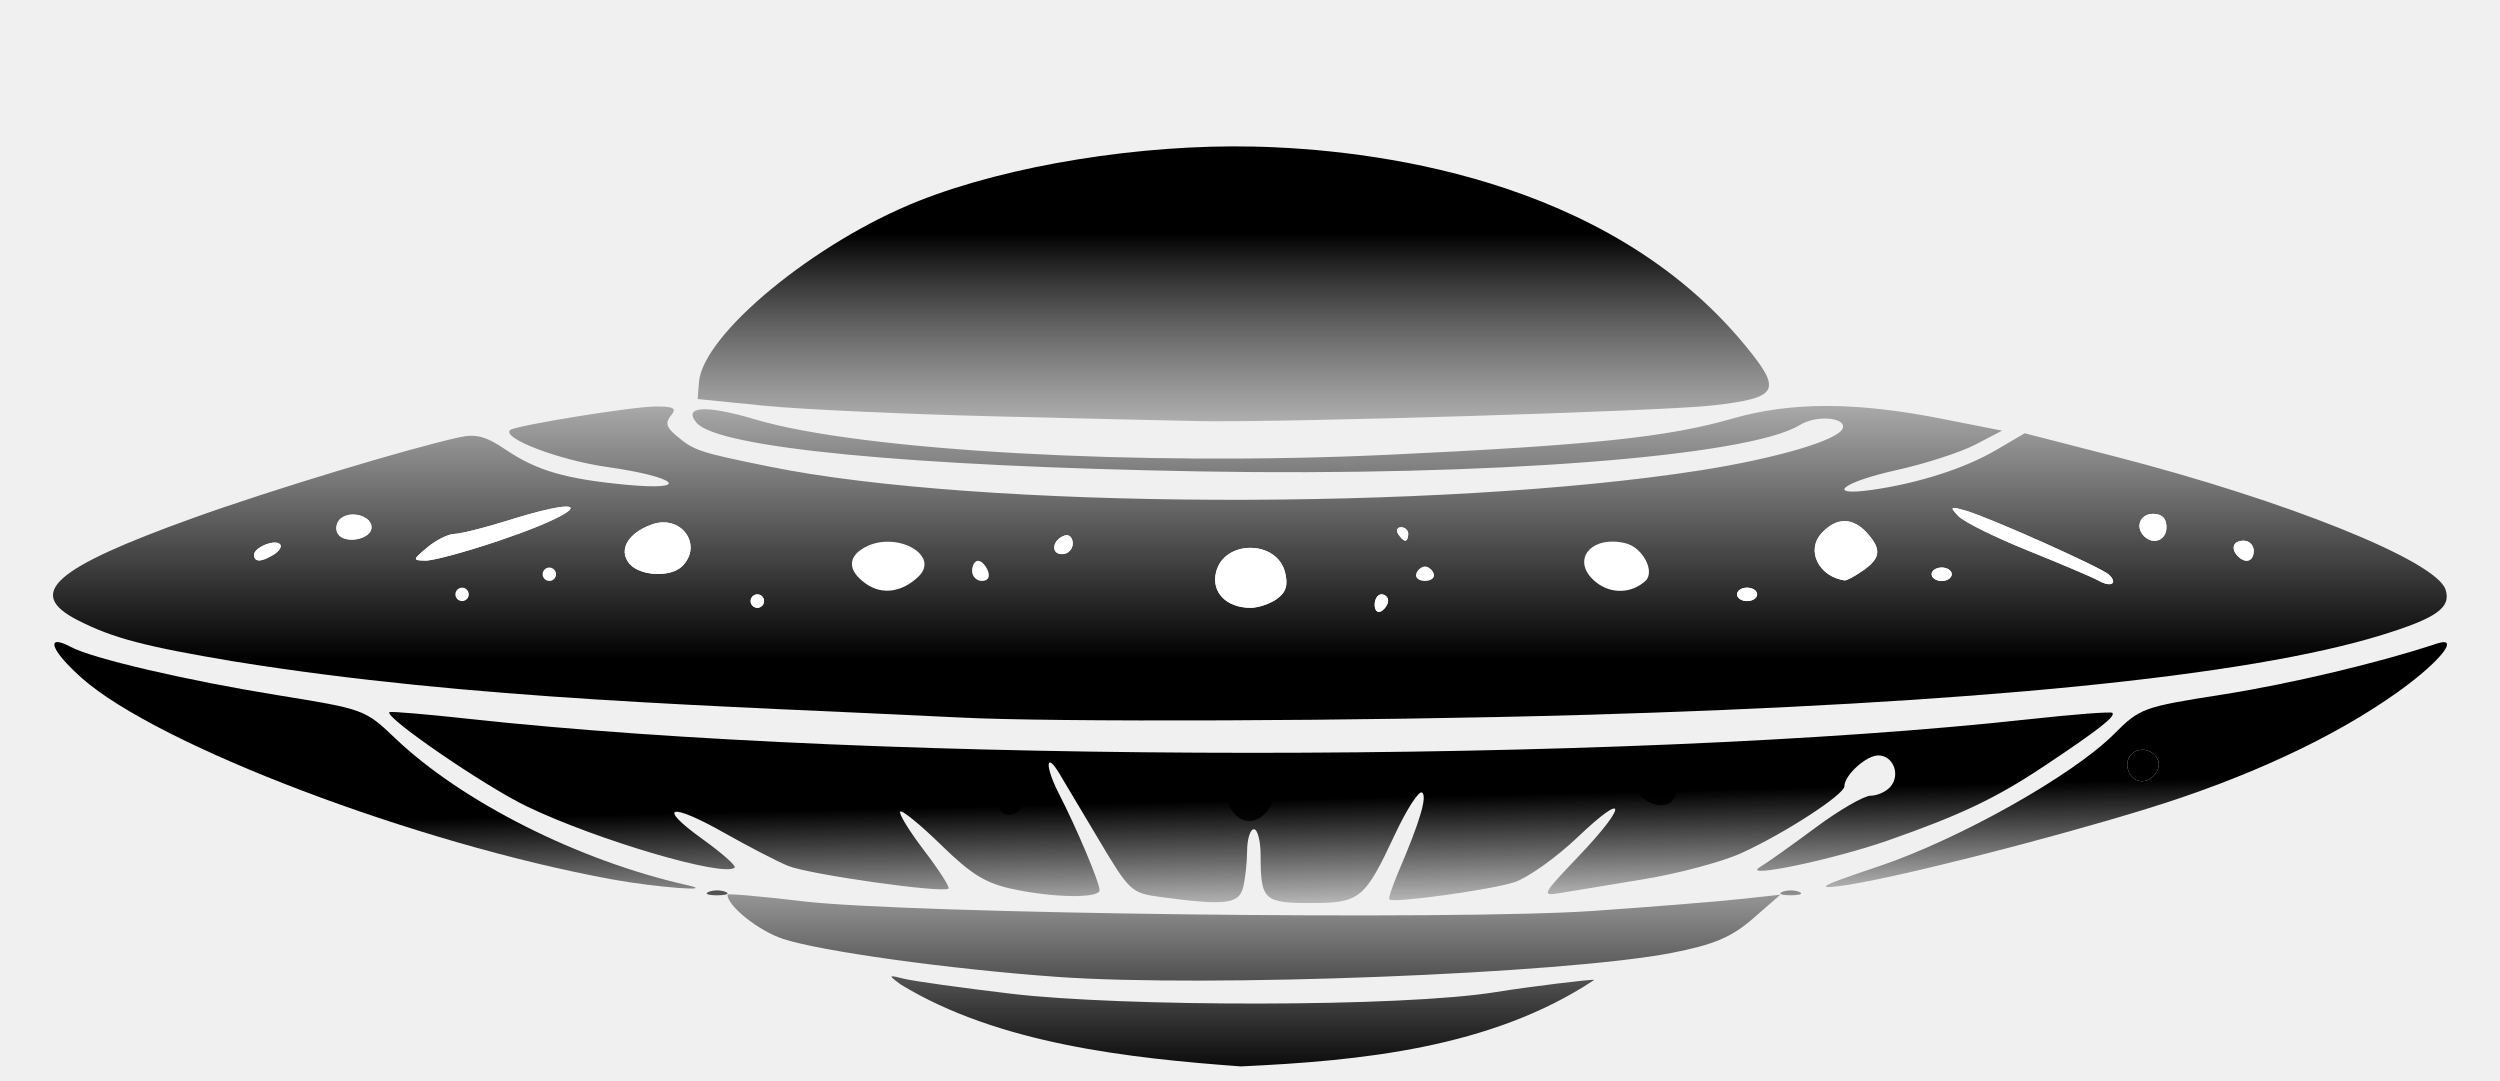
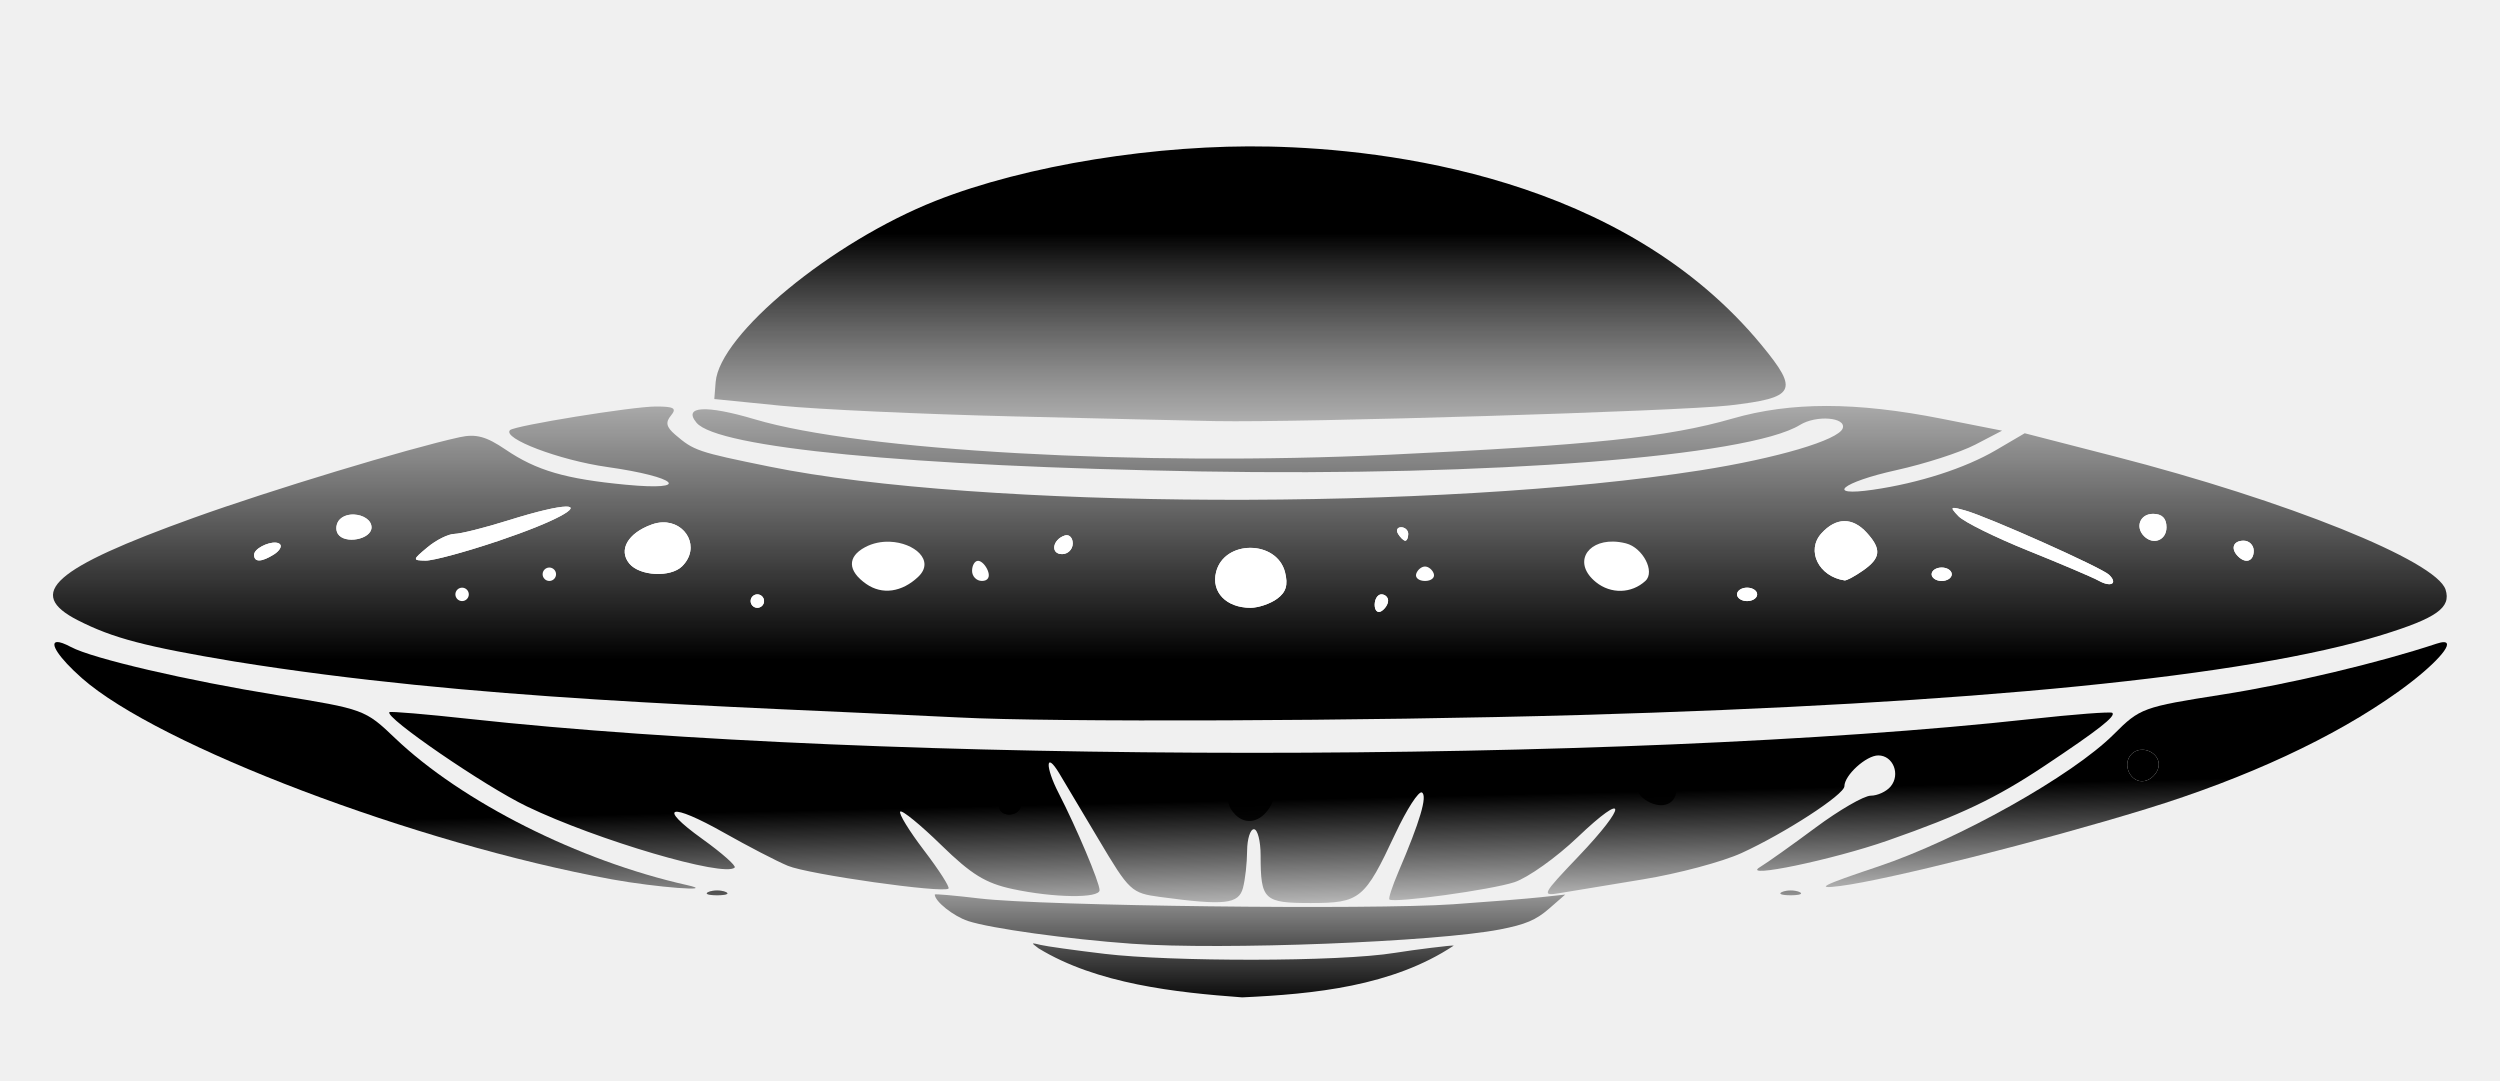
<svg xmlns="http://www.w3.org/2000/svg" xmlns:xlink="http://www.w3.org/1999/xlink" version="1.1" id="svg1" width="356.778" height="154.187" viewBox="0 0 356.778 154.187">
  <defs id="defs1">
    <linearGradient id="linearGradient9">
      <stop style="stop-color:#000000;stop-opacity:1;" offset="0" id="stop9" />
      <stop style="stop-color:#000000;stop-opacity:0;" offset="1" id="stop10" />
    </linearGradient>
    <linearGradient id="linearGradient5">
      <stop style="stop-color:#000000;stop-opacity:1;" offset="0" id="stop5" />
      <stop style="stop-color:#000000;stop-opacity:0;" offset="1" id="stop6" />
    </linearGradient>
    <linearGradient id="linearGradient3">
      <stop style="stop-color:#000000;stop-opacity:1" offset="0" id="stop3" />
      <stop style="stop-color:#000000;stop-opacity:0;" offset="1" id="stop4" />
    </linearGradient>
    <linearGradient id="linearGradient1">
      <stop style="stop-color:#000000;stop-opacity:1" offset="0" id="stop1" />
      <stop style="stop-color:#808080;stop-opacity:0.184" offset="1" id="stop2" />
    </linearGradient>
-     <linearGradient xlink:href="#linearGradient1" id="linearGradient2" x1="178.683" y1="26.507" x2="178.683" y2="78.192" gradientUnits="userSpaceOnUse" gradientTransform="matrix(1.053276,0,0,0.7527048,-9.37716,13.36165)" />
+     <linearGradient xlink:href="#linearGradient1" id="linearGradient2" x1="178.683" y1="26.507" x2="178.683" y2="78.192" gradientUnits="userSpaceOnUse" gradientTransform="matrix(1.053276,0,0,0.7527048,-6.999044,13.36165)" />
    <linearGradient xlink:href="#linearGradient3" id="linearGradient4" x1="171.465" y1="94.17" x2="171.465" y2="42.688" gradientUnits="userSpaceOnUse" />
    <linearGradient xlink:href="#linearGradient5" id="linearGradient6" x1="178.505" y1="114.227" x2="178.946" y2="133.789" gradientUnits="userSpaceOnUse" />
-     <linearGradient xlink:href="#linearGradient9" id="linearGradient10" x1="177.074" y1="154.187" x2="177.074" y2="111.503" gradientUnits="userSpaceOnUse" />
+     <linearGradient xlink:href="#linearGradient9" id="linearGradient10" x1="177.074" y1="152.187" x2="177.074" y2="111.503" gradientUnits="userSpaceOnUse" />
+     <linearGradient xlink:href="#linearGradient9" id="linearGradient7" gradientUnits="userSpaceOnUse" x1="177.074" y1="154.187" x2="177.074" y2="111.503" />
+     <linearGradient xlink:href="#linearGradient9" id="linearGradient8" gradientUnits="userSpaceOnUse" x1="177.074" y1="154.187" x2="177.074" y2="111.503" />
  </defs>
  <path d="m 260.706,57.935 c -4.893,0 -9.298,0.597 -13.463,1.799 -9.205,2.658 -20.05,3.799 -49.053,5.162 -35.475,1.667 -75.369,-0.561 -90.455,-5.052 -6.994,-2.082 -10.305,-1.891 -8.338,0.479 2.967,3.575 30.342,6.222 71.888,6.954 41.385,0.729 78.312,-2.136 85.598,-6.64 2.315,-1.431 6.618,-1.09 6.094,0.484 -0.557,1.67 -9.438,4.295 -20.288,5.996 C 205.548,72.943 139.699,72.681 109.809,66.589 99.555,64.5 99.025,64.32 96.355,62.028 95.086,60.938 94.94,60.28 95.753,59.301 c 0.863,-1.04 0.444,-1.289 -2.157,-1.289 -3.313,0 -20.171,2.734 -20.807,3.37 -1.177,1.177 7.037,4.293 13.87,5.263 10.072,1.43 12.178,3.434 2.66,2.531 C 80.706,68.359 76.555,67.146 72.168,64.169 69.375,62.274 67.926,61.884 65.59,62.396 58.203,64.014 38.58,69.961 27.675,73.886 7.58,81.117 3.557,84.676 11.124,88.527 c 5.004,2.547 9.545,3.741 22.351,5.88 34.179,5.5 68.83,6.267 103.336,7.981 v 0 c 13.335,0.7 58.15,0.524 88.579,-0.348 56.293,-1.613 95.391,-5.51 114.51,-11.415 7.848,-2.424 9.928,-3.903 9.112,-6.473 -1.304,-4.11 -22.603,-12.682 -47.312,-19.04 l -12.75,-3.281 -4.113,2.411 c -4.408,2.583 -10.982,4.701 -17.551,5.652 -6.951,1.007 -4.468,-1.07 3.352,-2.802 4.082,-0.904 9.145,-2.54 11.252,-3.636 l 3.83,-1.994 -8.619,-1.704 c -6.122,-1.21 -11.503,-1.818 -16.395,-1.822 z M 80.747,72.296 c 2.254,-0.04 -1.112,2.018 -9.516,4.859 -4.684,1.583 -9.404,2.866 -10.491,2.849 -1.902,-0.031 -1.89,-0.102 0.286,-1.915 1.243,-1.036 2.967,-1.887 3.83,-1.897 0.863,-0.01 4.3,-0.869 7.638,-1.915 4.347,-1.363 7.071,-1.96 8.252,-1.981 z m 198.056,0.189 c 0.241,-0.018 0.776,0.116 1.65,0.365 3.393,0.967 19.453,8.142 20.525,9.17 1.302,1.248 0.298,1.841 -1.455,0.86 -0.826,-0.462 -5.348,-2.388 -10.047,-4.279 -4.7,-1.892 -9.19,-4.113 -9.98,-4.936 -0.766,-0.798 -1.044,-1.153 -0.692,-1.18 z m 28.463,0.847 c 1.277,0 1.915,0.638 1.915,1.915 0,1.846 -1.875,2.594 -3.193,1.276 -1.318,-1.318 -0.568,-3.191 1.277,-3.191 z m -256.738,0.099 c 1.258,0.052 2.491,0.764 2.491,1.829 0,1.722 -3.855,2.455 -4.807,0.915 -0.373,-0.603 -0.242,-1.529 0.288,-2.059 0.51,-0.51 1.273,-0.716 2.027,-0.685 z m -11.188,4.006 c 0.262,0.017 0.479,0.09 0.621,0.232 0.304,0.304 -0.079,0.956 -0.855,1.446 -1.791,1.132 -2.845,1.155 -2.845,0.063 0,-0.863 1.945,-1.818 3.079,-1.741 z" id="path931" style="fill:url(#linearGradient4);stroke-width:0.958" />
-   <g id="g8" style="fill:url(#linearGradient10)">
-     <path d="m 127.323,139.33 c 0.21,-0.014 0.771,0.12 1.71,0.354 1.317,0.328 8.212,1.291 15.322,2.138 15.543,1.851 55.703,1.957 69.172,-0.25 4.477,-0.733 13.808,-1.877 13.989,-1.725 -14.648,9.724 -33.366,11.555 -50.441,12.341 -15.81,-1.163 -34.61,-3.191 -48.52,-11.683 -1.097,-0.812 -1.538,-1.153 -1.231,-1.175 z" id="path1093" style="fill:url(#linearGradient10);stroke-width:0.958" />
-     <path d="m 103.815,127.675 c 0,-0.183 4.83,0.242 10.733,0.946 14.947,1.783 93.303,2.737 112.842,1.375 8.296,-0.578 17.695,-1.334 20.886,-1.68 l 5.802,-0.63 -3.912,3.404 c -3.06,2.663 -5.584,3.729 -11.603,4.9 -15.33,2.982 -66.197,4.962 -87.754,3.417 -15.315,-1.098 -33.709,-3.65 -39.07,-5.42 -3.48,-1.149 -7.923,-4.689 -7.923,-6.312 z" id="path1079" style="fill:url(#linearGradient10);stroke-width:1.054" />
+   <g id="g8" style="fill:url(#linearGradient10)" transform="matrix(0.598793,0,0,0.598793,71.23757,51.20687)">
+     <path d="m 127.323,139.33 c 0.21,-0.014 0.771,0.12 1.71,0.354 1.317,0.328 8.212,1.291 15.322,2.138 15.543,1.851 55.703,1.957 69.172,-0.25 4.477,-0.733 13.808,-1.877 13.989,-1.725 -14.648,9.724 -33.366,11.555 -50.441,12.341 -15.81,-1.163 -34.61,-3.191 -48.52,-11.683 -1.097,-0.812 -1.538,-1.153 -1.231,-1.175 z" id="path1093" style="fill:url(#linearGradient7);stroke-width:0.958" />
+     <path d="m 103.815,127.675 c 0,-0.183 4.83,0.242 10.733,0.946 14.947,1.783 93.303,2.737 112.842,1.375 8.296,-0.578 17.695,-1.334 20.886,-1.68 l 5.802,-0.63 -3.912,3.404 c -3.06,2.663 -5.584,3.729 -11.603,4.9 -15.33,2.982 -66.197,4.962 -87.754,3.417 -15.315,-1.098 -33.709,-3.65 -39.07,-5.42 -3.48,-1.149 -7.923,-4.689 -7.923,-6.312 z" id="path1079" style="fill:url(#linearGradient8);stroke-width:1.054" />
  </g>
  <path d="m 197.14,84.823 c -0.527,0 -0.958,0.671 -0.958,1.493 0,0.821 0.431,1.227 0.958,0.901 0.527,-0.325 0.958,-0.999 0.958,-1.494 0,-0.496 -0.431,-0.9 -0.958,-0.9 z" style="fill:#ffffff;stroke-width:0.958" id="path987" />
  <path d="m 197.14,84.823 c 0.527,0 0.958,0.404 0.958,0.9 0,0.496 -0.431,1.169 -0.958,1.494 -0.527,0.325 -0.958,-0.08 -0.958,-0.901 -1e-4,-0.821 0.431,-1.493 0.958,-1.493 z" style="fill:#ffffff;stroke-width:0.958" id="path986" />
  <path d="m 108.082,84.823 c -0.527,0 -0.958,0.431 -0.958,0.958 0,0.527 0.431,0.958 0.958,0.958 0.527,0 0.958,-0.431 0.958,-0.958 0,-0.527 -0.431,-0.958 -0.958,-0.958 z" style="fill:#ffffff;stroke-width:0.958" id="path985" />
  <path d="m 108.082,84.823 c 0.527,0 0.958,0.431 0.958,0.958 0,0.527 -0.431,0.958 -0.958,0.958 -0.527,0 -0.958,-0.431 -0.958,-0.958 -9e-5,-0.527 0.431,-0.958 0.958,-0.958 z" style="fill:#ffffff;stroke-width:0.958" id="path984" />
  <path d="m 249.33,83.866 c -0.79,0 -1.436,0.431 -1.436,0.958 0,0.527 0.646,0.958 1.436,0.958 0.79,0 1.436,-0.431 1.436,-0.958 0,-0.527 -0.646,-0.958 -1.436,-0.958 z" style="fill:#ffffff;stroke-width:0.958" id="path981" />
  <path d="m 249.33,83.866 c 0.79,0 1.436,0.431 1.436,0.958 -1e-4,0.527 -0.646,0.958 -1.436,0.958 -0.79,0 -1.436,-0.431 -1.436,-0.958 0,-0.527 0.646,-0.958 1.436,-0.958 z" style="fill:#ffffff;stroke-width:0.958" id="path980" />
  <path d="m 65.947,83.866 c -0.527,0 -0.958,0.431 -0.958,0.958 0,0.527 0.431,0.958 0.958,0.958 0.527,0 0.958,-0.431 0.958,-0.958 0,-0.527 -0.431,-0.958 -0.958,-0.958 z" style="fill:#ffffff;stroke-width:0.958" id="path979" />
  <path d="m 277.101,80.993 c -0.79,0 -1.436,0.431 -1.436,0.958 0,0.527 0.646,0.958 1.436,0.958 0.79,0 1.436,-0.431 1.436,-0.958 0,-0.527 -0.646,-0.958 -1.436,-0.958 z" style="fill:#ffffff;stroke-width:0.958" id="path974" />
  <path d="m 78.396,80.993 c -0.527,0 -0.958,0.431 -0.958,0.958 0,0.527 0.431,0.958 0.958,0.958 0.527,0 0.958,-0.431 0.958,-0.958 0,-0.527 -0.431,-0.958 -0.958,-0.958 z" style="fill:#ffffff;stroke-width:0.958" id="path973" />
  <path d="m 203.365,80.849 c -0.5,0 -1.064,0.463 -1.253,1.029 -0.189,0.566 0.375,1.031 1.253,1.031 0.878,0 1.442,-0.464 1.253,-1.031 -0.189,-0.566 -0.753,-1.029 -1.253,-1.029 z" style="fill:#ffffff;stroke-width:0.958" id="path972" />
  <path d="m 139.581,80.035 c -0.47,0 -0.855,0.646 -0.855,1.436 0,0.79 0.633,1.436 1.406,1.436 0.857,0 1.191,-0.561 0.855,-1.436 -0.303,-0.79 -0.936,-1.436 -1.407,-1.436 z" style="fill:#ffffff;stroke-width:0.958" id="path970" />
  <path d="m 178.472,78.185 c -2.17,-0.011 -4.34,1.135 -4.921,3.449 -0.718,2.86 1.443,5.104 4.915,5.104 1.115,0 2.819,-0.579 3.787,-1.287 v 0 c 1.28,-0.936 1.592,-1.964 1.139,-3.767 -0.582,-2.319 -2.751,-3.487 -4.921,-3.498 z" style="fill:#ffffff;stroke-width:0.958" id="path967" />
  <path d="m 39.34,77.437 c -1.134,-0.077 -3.079,0.878 -3.079,1.741 0,1.091 1.054,1.069 2.845,-0.063 0.775,-0.49 1.159,-1.141 0.855,-1.446 -0.141,-0.141 -0.359,-0.214 -0.621,-0.232 z" style="fill:#ffffff;stroke-width:0.958" id="path966" />
  <path d="m 126.978,77.31 c -1.174,-0.042 -2.41,0.186 -3.527,0.784 -2.555,1.367 -2.492,3.377 0.163,5.237 2.27,1.59 5.099,1.2 7.435,-1.023 2.425,-2.308 -0.547,-4.87 -4.07,-4.997 z" style="fill:#ffffff;stroke-width:0.958" id="path965" />
  <path d="m 230.242,77.29 c -3.9,-0.082 -5.736,3.155 -2.484,5.789 2.126,1.722 5.092,1.646 7.064,-0.181 1.418,-1.314 -0.372,-4.749 -2.791,-5.357 -0.633,-0.159 -1.233,-0.239 -1.79,-0.251 z" style="fill:#ffffff;stroke-width:0.958" id="path964" />
  <path d="m 320.194,77.162 c -1.495,0 -1.901,1.131 -0.799,2.233 1.102,1.102 2.235,0.699 2.235,-0.797 0,-0.79 -0.646,-1.436 -1.436,-1.436 z" style="fill:#ffffff;stroke-width:0.958" id="path962" />
  <path d="m 320.194,77.162 c 0.79,0 1.436,0.646 1.436,1.436 0,1.495 -1.133,1.899 -2.235,0.797 -1.102,-1.102 -0.697,-2.233 0.799,-2.233 z" style="fill:#ffffff;stroke-width:0.958" id="path961" />
  <path d="m 152.181,76.379 c -0.074,0 -0.15,0.019 -0.228,0.045 -1.776,0.592 -2.071,2.654 -0.38,2.654 0.834,0 1.517,-0.683 1.517,-1.517 0,-0.73 -0.392,-1.212 -0.909,-1.182 z" style="fill:#ffffff;stroke-width:0.958" id="path958" />
  <path d="m 152.181,76.379 c 0.517,-0.031 0.909,0.452 0.909,1.182 -1e-4,0.834 -0.683,1.517 -1.517,1.517 -1.691,0 -1.396,-2.062 0.38,-2.654 0.079,-0.026 0.154,-0.04 0.228,-0.045 z m 26.291,1.807 c 2.17,0.011 4.339,1.178 4.921,3.498 0.452,1.803 0.141,2.831 -1.139,3.767 v 0 c -0.968,0.708 -2.672,1.287 -3.787,1.287 -3.472,0 -5.633,-2.244 -4.915,-5.104 0.581,-2.314 2.751,-3.46 4.921,-3.449 z" style="fill:#ffffff;stroke-width:0.958" id="path957" />
  <path d="m 199.957,75.247 c -0.558,0 -0.748,0.431 -0.423,0.958 0.325,0.527 0.781,0.958 1.014,0.958 0.232,0 0.423,-0.431 0.423,-0.958 0,-0.527 -0.456,-0.958 -1.014,-0.958 z" style="fill:#ffffff;stroke-width:0.958" id="path954" />
  <path d="m 199.957,75.247 c 0.558,0 1.014,0.431 1.014,0.958 -9e-5,0.527 -0.19,0.958 -0.423,0.958 -0.232,0 -0.688,-0.431 -1.014,-0.958 -0.326,-0.527 -0.135,-0.958 0.423,-0.958 z" style="fill:#ffffff;stroke-width:0.958" id="path953" />
  <path d="m 94.545,74.548 c -0.479,0.015 -0.984,0.11 -1.504,0.296 -3.434,1.224 -4.832,3.649 -3.221,5.59 1.485,1.789 5.899,2.003 7.536,0.367 2.655,-2.656 0.544,-6.361 -2.811,-6.253 z" style="fill:#ffffff;stroke-width:0.958" id="path952" />
  <path d="m 94.545,74.548 c 3.356,-0.108 5.467,3.597 2.811,6.253 -1.637,1.637 -6.051,1.422 -7.536,-0.367 -1.611,-1.941 -0.214,-4.366 3.221,-5.59 0.52,-0.185 1.024,-0.28 1.504,-0.296 z" style="fill:#ffffff;stroke-width:0.958" id="path951" />
  <path d="m 263.195,74.37 c -1.104,0.014 -2.215,0.6 -3.26,1.754 -2.214,2.446 -0.385,6.154 3.307,6.707 0.278,0.041 1.463,-0.594 2.633,-1.414 2.541,-1.779 2.668,-3.031 0.544,-5.377 -1.021,-1.128 -2.12,-1.685 -3.224,-1.67 z" style="fill:#ffffff;stroke-width:0.958" id="path950" />
  <path d="m 263.195,74.37 c 1.104,-0.014 2.204,0.542 3.224,1.67 2.124,2.346 1.996,3.598 -0.544,5.377 -1.171,0.82 -2.356,1.455 -2.633,1.414 -3.692,-0.553 -5.52,-4.261 -3.307,-6.707 1.045,-1.155 2.156,-1.74 3.26,-1.754 z m 13.906,6.623 c 0.79,0 1.436,0.431 1.436,0.958 -9e-5,0.527 -0.646,0.958 -1.436,0.958 -0.79,0 -1.436,-0.431 -1.436,-0.958 0,-0.527 0.646,-0.958 1.436,-0.958 z" style="fill:#ffffff;stroke-width:0.958" id="path949" />
  <path d="m 50.528,73.431 c -0.755,-0.032 -1.517,0.174 -2.027,0.685 -0.53,0.53 -0.661,1.457 -0.288,2.059 0.952,1.54 4.807,0.807 4.807,-0.915 0,-1.065 -1.234,-1.777 -2.491,-1.829 z" style="fill:#ffffff;stroke-width:0.958" id="path948" />
  <path d="m 307.266,73.332 c -1.846,0 -2.596,1.873 -1.277,3.191 1.318,1.318 3.193,0.57 3.193,-1.276 0,-1.277 -0.638,-1.915 -1.915,-1.915 z" style="fill:#ffffff;stroke-width:0.958" id="path947" />
  <path d="m 278.803,72.485 c -0.352,0.027 -0.075,0.382 0.692,1.18 0.79,0.823 5.28,3.044 9.98,4.936 4.7,1.892 9.221,3.817 10.047,4.279 1.753,0.981 2.757,0.388 1.455,-0.86 -1.072,-1.028 -17.132,-8.203 -20.525,-9.17 -0.874,-0.249 -1.409,-0.383 -1.65,-0.365 z" style="fill:#ffffff;stroke-width:0.958" id="path946" />
  <path d="m 80.747,72.296 c -1.181,0.021 -3.905,0.618 -8.252,1.981 -3.339,1.047 -6.775,1.908 -7.638,1.915 -0.863,0.01 -2.587,0.861 -3.83,1.897 -2.177,1.813 -2.188,1.885 -0.286,1.915 1.086,0.017 5.806,-1.265 10.491,-2.849 8.404,-2.841 11.771,-4.899 9.516,-4.859 z" style="fill:#ffffff;stroke-width:0.958" id="path945" />
  <g id="g4" style="fill:url(#linearGradient6)">
    <path d="m 255.555,127.082 c -0.434,0 -0.868,0.067 -1.197,0.2 -0.658,0.266 -0.12,0.483 1.197,0.483 1.317,0 1.855,-0.217 1.197,-0.483 -0.329,-0.133 -0.763,-0.2 -1.197,-0.2 z" id="path1074" style="fill:url(#linearGradient6);stroke-width:0.958" />
    <path d="m 255.555,127.082 c 0.434,0 0.868,0.067 1.197,0.2 0.658,0.266 0.12,0.483 -1.197,0.483 -1.317,0 -1.855,-0.217 -1.197,-0.483 0.329,-0.133 0.763,-0.2 1.197,-0.2 z" id="path1073" style="fill:url(#linearGradient6);stroke-width:0.958" />
    <path d="m 102.337,127.082 c -0.434,0 -0.868,0.067 -1.197,0.2 -0.658,0.266 -0.12,0.483 1.197,0.483 1.317,0 1.855,-0.217 1.197,-0.483 -0.329,-0.133 -0.763,-0.2 -1.197,-0.2 z" id="path1072" style="fill:url(#linearGradient6);stroke-width:0.958" />
    <path d="m 102.337,127.082 c 0.434,0 0.868,0.067 1.197,0.2 0.658,0.266 0.12,0.483 -1.197,0.483 -1.317,0 -1.855,-0.217 -1.197,-0.483 0.329,-0.133 0.763,-0.2 1.197,-0.2 z" id="path1071" style="fill:url(#linearGradient6);stroke-width:0.958" />
    <path d="m 55.58,101.634 c -0.828,0.667 13.568,10.543 19.607,13.45 9.975,4.802 28.217,10.168 29.66,8.725 0.244,-0.244 -1.832,-2.079 -4.614,-4.077 -6.61,-4.749 -4.662,-5.279 3.153,-0.859 3.373,1.907 7.443,4.017 9.045,4.687 2.916,1.22 22.225,3.956 22.932,3.249 0.206,-0.206 -1.365,-2.656 -3.492,-5.445 -2.127,-2.789 -3.655,-5.283 -3.396,-5.542 0.259,-0.259 2.889,1.889 5.845,4.775 4.305,4.203 6.335,5.453 10.205,6.282 5.903,1.266 12.397,1.348 12.397,0.157 -1e-4,-1.095 -3.296,-8.908 -5.839,-13.84 -1.941,-3.764 -1.883,-6.088 0.071,-2.85 0.587,0.973 3.116,5.217 5.62,9.43 4.421,7.437 4.679,7.677 8.815,8.235 9.201,1.241 11.175,1.024 11.796,-1.292 0.318,-1.185 0.581,-3.555 0.591,-5.267 0.01,-1.712 0.444,-3.112 0.971,-3.112 0.527,0 0.958,1.688 0.958,3.752 0,6.339 0.465,6.782 7.135,6.782 7.051,0 7.699,-0.529 12.053,-9.832 1.66,-3.547 3.385,-6.221 3.834,-5.944 0.805,0.498 -0.267,4.116 -3.357,11.331 -0.87,2.032 -1.449,3.805 -1.287,3.939 0.653,0.539 14.552,-1.383 17.832,-2.465 1.929,-0.637 5.991,-3.526 9.026,-6.421 7.11,-6.782 7.186,-4.664 0.099,2.766 -5.178,5.429 -5.295,5.661 -2.633,5.207 1.532,-0.261 6.879,-1.144 11.882,-1.962 5.004,-0.818 11.324,-2.506 14.046,-3.752 6.204,-2.839 14.682,-8.345 14.682,-9.535 0,-1.571 3.107,-4.399 4.833,-4.399 2.116,0 3.198,2.709 1.769,4.431 -0.6,0.723 -1.878,1.315 -2.839,1.315 -0.961,0 -4.501,2.047 -7.869,4.549 -3.368,2.502 -6.947,5.044 -7.953,5.65 -2.837,1.709 10.414,-1.052 18.283,-3.81 10.42,-3.652 15.387,-6.019 22.321,-10.635 7.697,-5.125 10.235,-7.11 9.688,-7.575 -0.225,-0.192 -5.474,0.21 -11.667,0.89 -58.528,6.433 -163.941,6.416 -222.877,-0.034 -6.057,-0.663 -11.153,-1.092 -11.325,-0.954 z" id="path1004" style="fill:url(#linearGradient6);stroke-width:0.958" />
    <path d="m 348.75,91.644 c -0.239,-9.57e-4 -0.574,0.066 -1.01,0.211 -8.266,2.743 -20.916,5.748 -30.584,7.266 -11.366,1.785 -11.751,1.926 -15.494,5.669 -5.908,5.908 -22.211,15.055 -33.655,18.883 -8.031,2.686 -9.116,3.245 -5.383,2.768 6.754,-0.863 28.691,-6.386 43.684,-10.998 14.37,-4.421 26.799,-10.2 35.884,-16.683 5.249,-3.745 8.233,-7.11 6.557,-7.117 z m -42.934,15.354 c 1.265,0.053 2.49,1.108 2.228,2.469 -0.177,0.917 -1.073,1.814 -1.99,1.99 -1.979,0.381 -3.312,-2.385 -1.853,-3.844 0.456,-0.456 1.041,-0.639 1.616,-0.615 z" id="path993" style="stroke-width:0.958;fill:url(#linearGradient6);fill-opacity:1" />
    <path d="m 8.156,91.626 c -1.135,0.045 0.196,2.206 3.526,5.149 10.9,9.635 47.701,23.607 75.663,28.723 6.295,1.152 15.245,1.83 10.683,0.81 C 82.649,122.868 65.895,114.432 56.371,105.335 52.106,101.262 51.934,101.199 39.669,99.219 26.702,97.126 13.203,93.981 10.131,92.337 9.187,91.832 8.534,91.611 8.156,91.626 Z" id="path992" style="fill:url(#linearGradient6);stroke-width:0.958" />
    <path d="m 143.858,113.688 c -0.822,-0.032 -1.302,0.437 -1.302,1.3 0,1.666 2.83,1.677 3.163,0.013 0.104,-0.519 -0.565,-1.091 -1.487,-1.268 -0.131,-0.025 -0.257,-0.04 -0.374,-0.045 z" style="fill:url(#linearGradient6);stroke-width:0.958" id="path1038" />
    <path d="m 143.858,113.688 c 0.117,0 0.243,0.02 0.374,0.045 0.922,0.177 1.591,0.749 1.487,1.268 -0.333,1.664 -3.163,1.653 -3.163,-0.013 0,-0.863 0.479,-1.332 1.302,-1.3 z" style="fill:url(#linearGradient6);stroke-width:0.958" id="path1037" />
    <path d="m 178.315,111.29 c -2.485,-0.073 -4.289,2.705 -2.024,4.97 1.536,1.536 3.618,1.079 4.945,-1.089 0.846,-1.381 0.694,-2.004 -0.748,-3.075 -0.728,-0.541 -1.478,-0.786 -2.173,-0.806 z" style="fill:url(#linearGradient6);stroke-width:0.958" id="path1029" />
    <path d="m 237.057,109.929 c -0.473,-0.01 -1.017,0.081 -1.622,0.273 -2.331,0.74 -2.482,2.932 -0.288,4.16 2.164,1.211 4.128,0.348 4.128,-1.814 0,-1.684 -0.798,-2.593 -2.218,-2.618 z" style="fill:url(#linearGradient6);stroke-width:0.958" id="path1026" />
    <path d="m 120.724,109.88 c -1.418,0.05 -2.423,1.467 -1.76,3.195 0.729,1.898 4.919,1.577 4.919,-0.378 0,-0.733 -0.742,-1.799 -1.65,-2.372 -0.517,-0.326 -1.037,-0.462 -1.509,-0.445 z" style="fill:url(#linearGradient6);stroke-width:0.958" id="path1025" />
    <path d="m 221.081,109.721 c -0.527,0 -0.958,0.431 -0.958,0.958 0,0.527 0.431,0.958 0.958,0.958 0.527,0 0.958,-0.431 0.958,-0.958 0,-0.527 -0.431,-0.958 -0.958,-0.958 z" style="fill:url(#linearGradient6);stroke-width:0.958" id="path1024" />
    <path d="m 89.005,108.1 c -0.308,0.01 -0.619,0.055 -0.926,0.151 -2.196,0.697 -2.76,3.886 -0.825,4.666 2.408,0.972 4.623,0.597 5.188,-0.877 0.733,-1.911 -1.279,-3.976 -3.438,-3.941 z" style="fill:url(#linearGradient6);stroke-width:0.958" id="path1023" />
    <path d="m 305.816,106.998 c -0.575,-0.024 -1.16,0.159 -1.616,0.615 -1.459,1.459 -0.126,4.225 1.853,3.844 0.917,-0.177 1.814,-1.073 1.99,-1.99 0.262,-1.361 -0.963,-2.416 -2.228,-2.469 z" style="fill:url(#linearGradient6);stroke-width:0.958" id="path1017" />
    <path d="m 50.259,106.877 c -0.853,0.034 -1.549,0.551 -1.549,1.661 0,2.302 0.797,3.099 3.099,3.099 1.342,0 1.742,-0.568 1.517,-2.155 -0.237,-1.671 -1.821,-2.655 -3.067,-2.605 z" style="fill:url(#linearGradient6);stroke-width:0.958" id="path1016" />
    <path d="m 42.965,105.891 c -0.527,0 -0.958,0.646 -0.958,1.436 0,0.79 0.431,1.436 0.958,1.436 0.527,0 0.958,-0.646 0.958,-1.436 0,-0.79 -0.431,-1.436 -0.958,-1.436 z" style="fill:url(#linearGradient6);stroke-width:0.958" id="path1014" />
  </g>
-   <path d="m 178.825,20.917 c -15.916,-0.352 -34.75,2.63 -47.682,7.744 -14.838,5.868 -30.852,19.067 -31.39,25.87 l -0.192,2.416 9.459,0.95 c 5.202,0.522 20.1,1.209 33.106,1.526 13.006,0.317 26.041,0.62 28.967,0.674 12.311,0.226 66.23,-1.416 73.305,-2.233 9.479,-1.094 10.005,-2.063 4.658,-8.567 -19.809,-24.094 -53.556,-28.013 -70.231,-28.382 z" id="path859" style="fill:url(#linearGradient2);stroke-width:0.923" />
+   <path d="m 181.203,20.917 c -15.916,-0.352 -34.75,2.63 -47.682,7.744 -14.838,5.868 -30.852,19.067 -31.39,25.87 l -0.192,2.416 9.459,0.95 c 5.202,0.522 20.1,1.209 33.106,1.526 13.006,0.317 26.041,0.62 28.967,0.674 12.311,0.226 66.23,-1.416 73.305,-2.233 9.479,-1.094 10.005,-2.063 4.658,-8.567 -19.809,-24.094 -53.556,-28.013 -70.231,-28.382 z" id="path859" style="fill:url(#linearGradient2);stroke-width:0.923" />
</svg>
